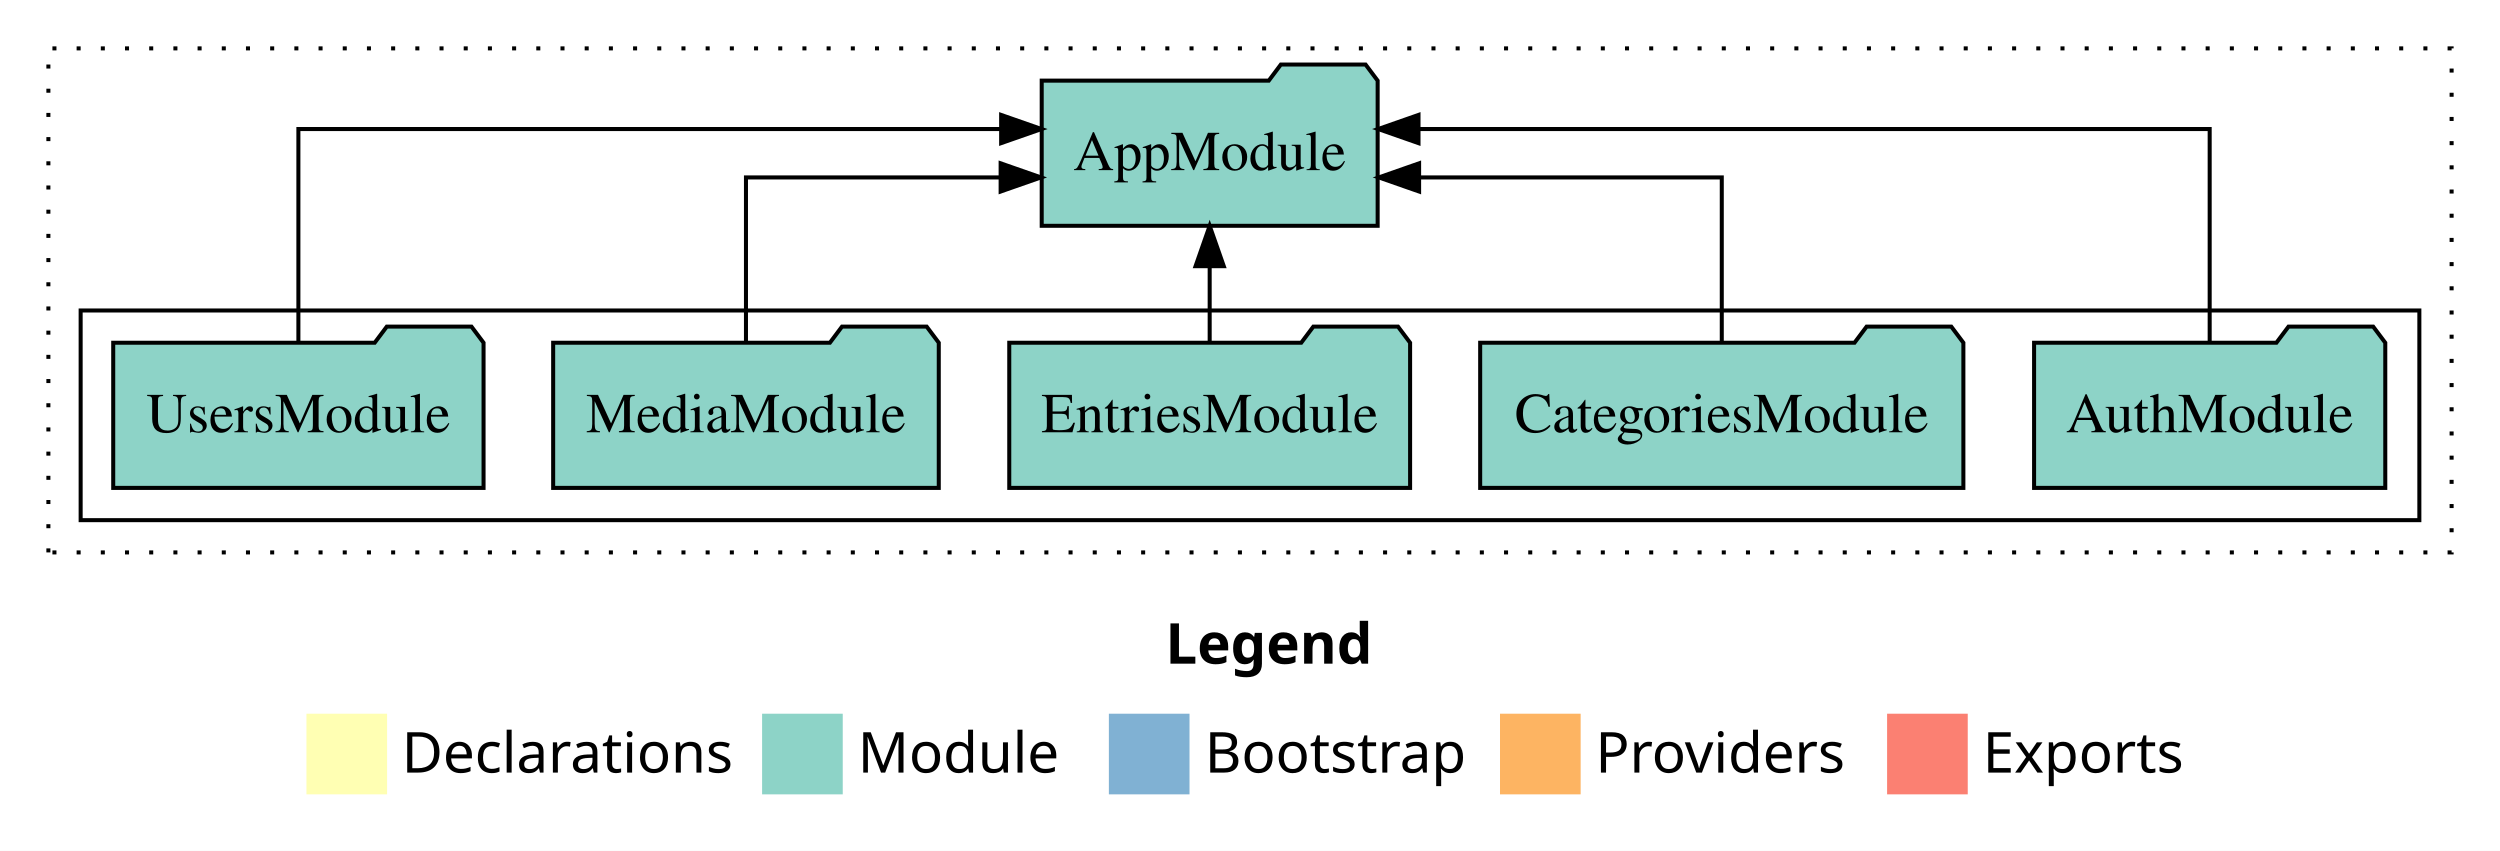
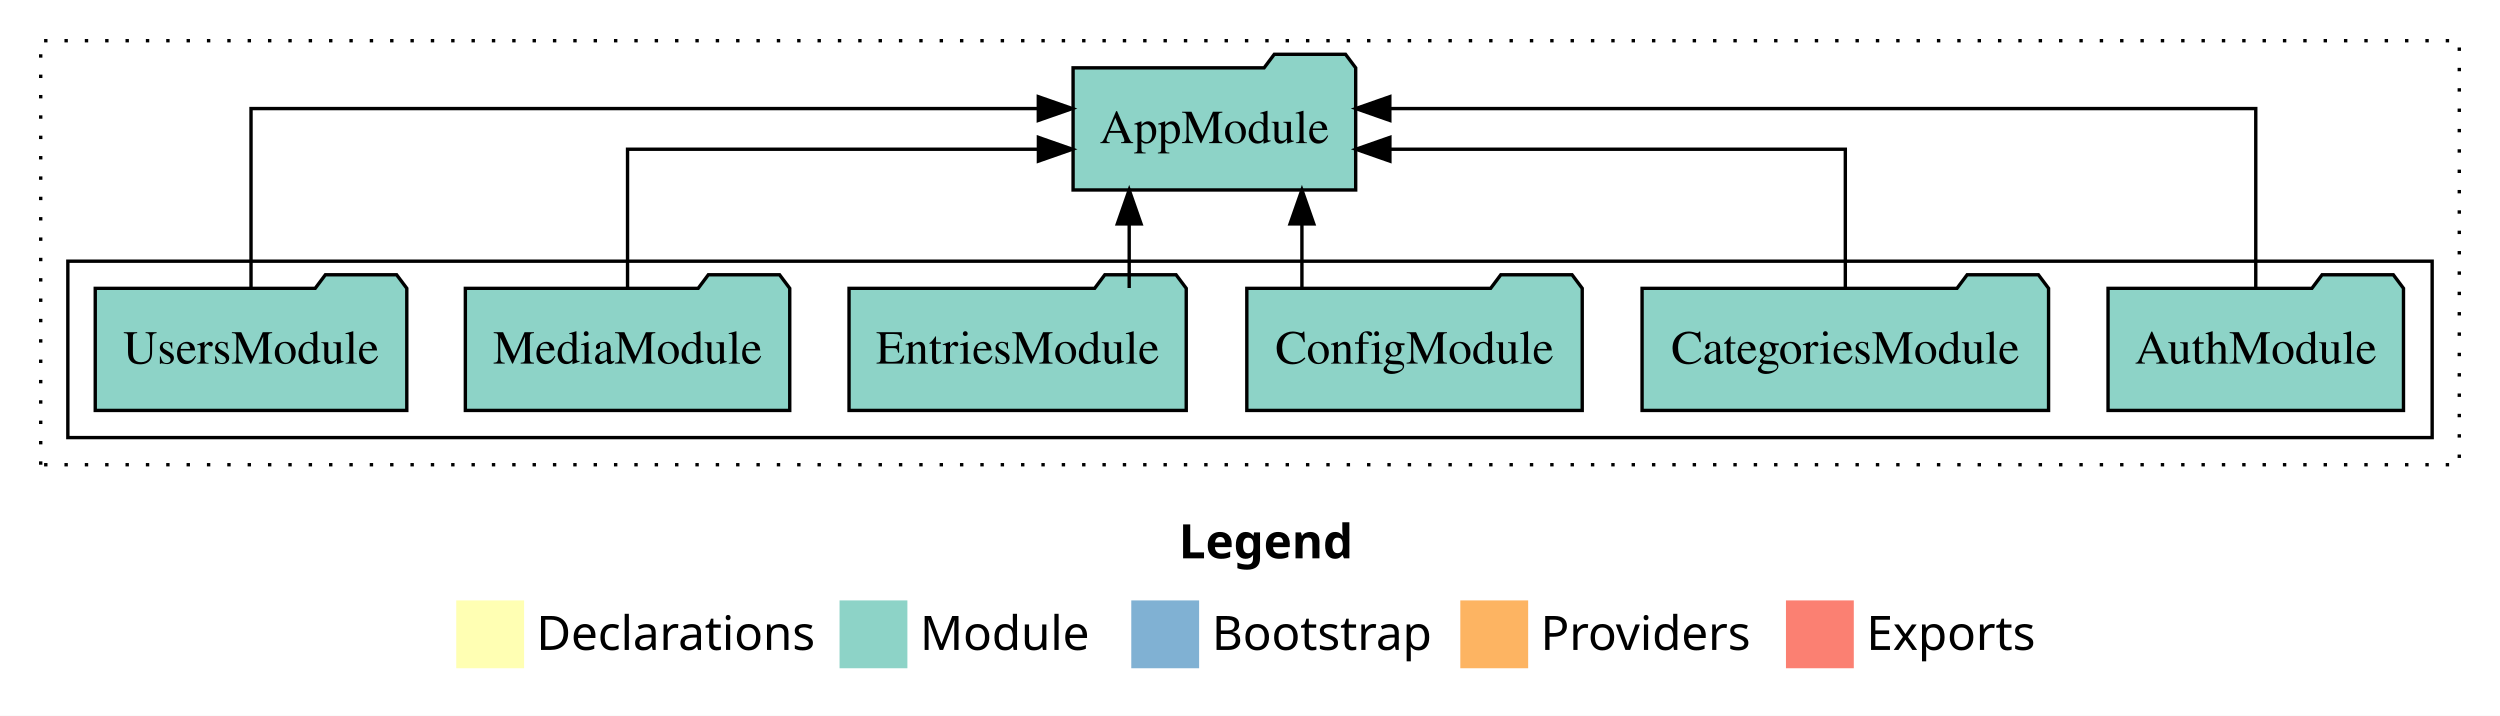
- <svg xmlns="http://www.w3.org/2000/svg" width="620pt" height="211pt" viewBox="0.00 0.00 620.00 211.00">
+ <svg xmlns="http://www.w3.org/2000/svg" width="737pt" height="211pt" viewBox="0.00 0.00 737.00 211.00">
  <g id="graph0" class="graph" transform="scale(1 1) rotate(0) translate(4 207)">
-     <polygon fill="#ffffff" stroke="transparent" points="-4,4 -4,-207 616,-207 616,4 -4,4" />
-     <text text-anchor="start" x="285.009" y="-42.4" font-family="sans-serif" font-weight="bold" font-size="14.00" fill="#000000">Legend</text>
-     <polygon fill="#ffffb3" stroke="transparent" points="72,-10 72,-30 92,-30 92,-10 72,-10" />
-     <text text-anchor="start" x="95.629" y="-15.4" font-family="sans-serif" font-size="14.00" fill="#000000">  Declarations</text>
-     <polygon fill="#8dd3c7" stroke="transparent" points="185,-10 185,-30 205,-30 205,-10 185,-10" />
-     <text text-anchor="start" x="208.725" y="-15.4" font-family="sans-serif" font-size="14.00" fill="#000000">  Module</text>
-     <polygon fill="#80b1d3" stroke="transparent" points="271,-10 271,-30 291,-30 291,-10 271,-10" />
-     <text text-anchor="start" x="294.781" y="-15.4" font-family="sans-serif" font-size="14.00" fill="#000000">  Bootstrap</text>
-     <polygon fill="#fdb462" stroke="transparent" points="368,-10 368,-30 388,-30 388,-10 368,-10" />
-     <text text-anchor="start" x="391.673" y="-15.4" font-family="sans-serif" font-size="14.00" fill="#000000">  Providers</text>
-     <polygon fill="#fb8072" stroke="transparent" points="464,-10 464,-30 484,-30 484,-10 464,-10" />
-     <text text-anchor="start" x="487.726" y="-15.4" font-family="sans-serif" font-size="14.00" fill="#000000">  Exports</text>
+     <polygon fill="#ffffff" stroke="transparent" points="-4,4 -4,-207 733,-207 733,4 -4,4" />
+     <text text-anchor="start" x="343.509" y="-42.4" font-family="sans-serif" font-weight="bold" font-size="14.00" fill="#000000">Legend</text>
+     <polygon fill="#ffffb3" stroke="transparent" points="130.5,-10 130.5,-30 150.5,-30 150.5,-10 130.5,-10" />
+     <text text-anchor="start" x="154.129" y="-15.4" font-family="sans-serif" font-size="14.00" fill="#000000">  Declarations</text>
+     <polygon fill="#8dd3c7" stroke="transparent" points="243.5,-10 243.5,-30 263.5,-30 263.5,-10 243.5,-10" />
+     <text text-anchor="start" x="267.225" y="-15.4" font-family="sans-serif" font-size="14.00" fill="#000000">  Module</text>
+     <polygon fill="#80b1d3" stroke="transparent" points="329.5,-10 329.5,-30 349.5,-30 349.5,-10 329.5,-10" />
+     <text text-anchor="start" x="353.281" y="-15.4" font-family="sans-serif" font-size="14.00" fill="#000000">  Bootstrap</text>
+     <polygon fill="#fdb462" stroke="transparent" points="426.5,-10 426.5,-30 446.5,-30 446.5,-10 426.5,-10" />
+     <text text-anchor="start" x="450.173" y="-15.4" font-family="sans-serif" font-size="14.00" fill="#000000">  Providers</text>
+     <polygon fill="#fb8072" stroke="transparent" points="522.5,-10 522.5,-30 542.5,-30 542.5,-10 522.5,-10" />
+     <text text-anchor="start" x="546.226" y="-15.4" font-family="sans-serif" font-size="14.00" fill="#000000">  Exports</text>
    <g id="clust1" class="cluster">
-       <polygon fill="none" stroke="#000000" stroke-dasharray="1,5" points="8,-70 8,-195 604,-195 604,-70 8,-70" />
+       <polygon fill="none" stroke="#000000" stroke-dasharray="1,5" points="8,-70 8,-195 721,-195 721,-70 8,-70" />
    </g>
    <g id="clust3" class="cluster">
-       <polygon fill="none" stroke="#000000" points="16,-78 16,-130 596,-130 596,-78 16,-78" />
+       <polygon fill="none" stroke="#000000" points="16,-78 16,-130 713,-130 713,-78 16,-78" />
    </g>
    <g id="node1" class="node">
-       <polygon fill="#8dd3c7" stroke="#000000" points="587.548,-122 584.548,-126 563.548,-126 560.548,-122 500.452,-122 500.452,-86 587.548,-86 587.548,-122" />
-       <text text-anchor="middle" x="544" y="-99.8" font-family="Times,serif" font-size="14.00" fill="#000000">AuthModule</text>
+       <polygon fill="#8dd3c7" stroke="#000000" points="704.548,-122 701.548,-126 680.548,-126 677.548,-122 617.452,-122 617.452,-86 704.548,-86 704.548,-122" />
+       <text text-anchor="middle" x="661" y="-99.8" font-family="Times,serif" font-size="14.00" fill="#000000">AuthModule</text>
    </g>
-     <g id="node6" class="node">
-       <polygon fill="#8dd3c7" stroke="#000000" points="337.657,-187 334.657,-191 313.657,-191 310.657,-187 254.343,-187 254.343,-151 337.657,-151 337.657,-187" />
-       <text text-anchor="middle" x="296" y="-164.8" font-family="Times,serif" font-size="14.00" fill="#000000">AppModule</text>
+     <g id="node7" class="node">
+       <polygon fill="#8dd3c7" stroke="#000000" points="395.657,-187 392.657,-191 371.657,-191 368.657,-187 312.343,-187 312.343,-151 395.657,-151 395.657,-187" />
+       <text text-anchor="middle" x="354" y="-164.8" font-family="Times,serif" font-size="14.00" fill="#000000">AppModule</text>
    </g>
    <g id="edge1" class="edge">
-       <path fill="none" stroke="#000000" d="M544,-122.284C544,-143.321 544,-175 544,-175 544,-175 347.789,-175 347.789,-175" />
-       <polygon fill="#000000" stroke="#000000" points="347.789,-171.5 337.789,-175 347.789,-178.5 347.789,-171.5" />
+       <path fill="none" stroke="#000000" d="M661,-122.284C661,-143.321 661,-175 661,-175 661,-175 405.723,-175 405.723,-175" />
+       <polygon fill="#000000" stroke="#000000" points="405.723,-171.5 395.723,-175 405.723,-178.5 405.723,-171.5" />
    </g>
    <g id="node2" class="node">
-       <polygon fill="#8dd3c7" stroke="#000000" points="482.917,-122 479.917,-126 458.917,-126 455.917,-122 363.083,-122 363.083,-86 482.917,-86 482.917,-122" />
-       <text text-anchor="middle" x="423" y="-99.8" font-family="Times,serif" font-size="14.00" fill="#000000">CategoriesModule</text>
+       <polygon fill="#8dd3c7" stroke="#000000" points="599.917,-122 596.917,-126 575.917,-126 572.917,-122 480.083,-122 480.083,-86 599.917,-86 599.917,-122" />
+       <text text-anchor="middle" x="540" y="-99.8" font-family="Times,serif" font-size="14.00" fill="#000000">CategoriesModule</text>
    </g>
    <g id="edge2" class="edge">
-       <path fill="none" stroke="#000000" d="M423,-122.022C423,-139.373 423,-163 423,-163 423,-163 347.937,-163 347.937,-163" />
-       <polygon fill="#000000" stroke="#000000" points="347.937,-159.5 337.937,-163 347.937,-166.5 347.937,-159.5" />
+       <path fill="none" stroke="#000000" d="M540,-122.022C540,-139.373 540,-163 540,-163 540,-163 405.742,-163 405.742,-163" />
+       <polygon fill="#000000" stroke="#000000" points="405.742,-159.5 395.742,-163 405.742,-166.5 405.742,-159.5" />
    </g>
    <g id="node3" class="node">
+       <polygon fill="#8dd3c7" stroke="#000000" points="462.439,-122 459.439,-126 438.439,-126 435.439,-122 363.561,-122 363.561,-86 462.439,-86 462.439,-122" />
+       <text text-anchor="middle" x="413" y="-99.8" font-family="Times,serif" font-size="14.00" fill="#000000">ConfigModule</text>
+     </g>
+     <g id="edge3" class="edge">
+       <path fill="none" stroke="#000000" d="M379.805,-122.106C379.805,-122.106 379.805,-140.991 379.805,-140.991" />
+       <polygon fill="#000000" stroke="#000000" points="376.305,-140.991 379.805,-150.991 383.305,-140.991 376.305,-140.991" />
+     </g>
+     <g id="node4" class="node">
      <polygon fill="#8dd3c7" stroke="#000000" points="345.704,-122 342.704,-126 321.704,-126 318.704,-122 246.296,-122 246.296,-86 345.704,-86 345.704,-122" />
      <text text-anchor="middle" x="296" y="-99.8" font-family="Times,serif" font-size="14.00" fill="#000000">EntriesModule</text>
    </g>
-     <g id="edge3" class="edge">
-       <path fill="none" stroke="#000000" d="M296,-122.106C296,-122.106 296,-140.991 296,-140.991" />
-       <polygon fill="#000000" stroke="#000000" points="292.5,-140.991 296,-150.991 299.5,-140.991 292.5,-140.991" />
+     <g id="edge4" class="edge">
+       <path fill="none" stroke="#000000" d="M328.887,-122.106C328.887,-122.106 328.887,-140.991 328.887,-140.991" />
+       <polygon fill="#000000" stroke="#000000" points="325.387,-140.991 328.887,-150.991 332.387,-140.991 325.387,-140.991" />
    </g>
-     <g id="node4" class="node">
+     <g id="node5" class="node">
      <polygon fill="#8dd3c7" stroke="#000000" points="228.815,-122 225.815,-126 204.815,-126 201.815,-122 133.185,-122 133.185,-86 228.815,-86 228.815,-122" />
      <text text-anchor="middle" x="181" y="-99.8" font-family="Times,serif" font-size="14.00" fill="#000000">MediaModule</text>
    </g>
-     <g id="edge4" class="edge">
-       <path fill="none" stroke="#000000" d="M181,-122.022C181,-139.373 181,-163 181,-163 181,-163 244.157,-163 244.157,-163" />
-       <polygon fill="#000000" stroke="#000000" points="244.157,-166.5 254.157,-163 244.157,-159.5 244.157,-166.5" />
+     <g id="edge5" class="edge">
+       <path fill="none" stroke="#000000" d="M181,-122.022C181,-139.373 181,-163 181,-163 181,-163 302.122,-163 302.122,-163" />
+       <polygon fill="#000000" stroke="#000000" points="302.122,-166.5 312.122,-163 302.122,-159.5 302.122,-166.5" />
    </g>
-     <g id="node5" class="node">
+     <g id="node6" class="node">
      <polygon fill="#8dd3c7" stroke="#000000" points="115.922,-122 112.922,-126 91.922,-126 88.922,-122 24.078,-122 24.078,-86 115.922,-86 115.922,-122" />
      <text text-anchor="middle" x="70" y="-99.8" font-family="Times,serif" font-size="14.00" fill="#000000">UsersModule</text>
    </g>
-     <g id="edge5" class="edge">
-       <path fill="none" stroke="#000000" d="M70,-122.284C70,-143.321 70,-175 70,-175 70,-175 244.285,-175 244.285,-175" />
-       <polygon fill="#000000" stroke="#000000" points="244.285,-178.5 254.285,-175 244.285,-171.5 244.285,-178.5" />
+     <g id="edge6" class="edge">
+       <path fill="none" stroke="#000000" d="M70,-122.284C70,-143.321 70,-175 70,-175 70,-175 302.095,-175 302.095,-175" />
+       <polygon fill="#000000" stroke="#000000" points="302.095,-178.5 312.095,-175 302.095,-171.5 302.095,-178.5" />
    </g>
  </g>
</svg>
